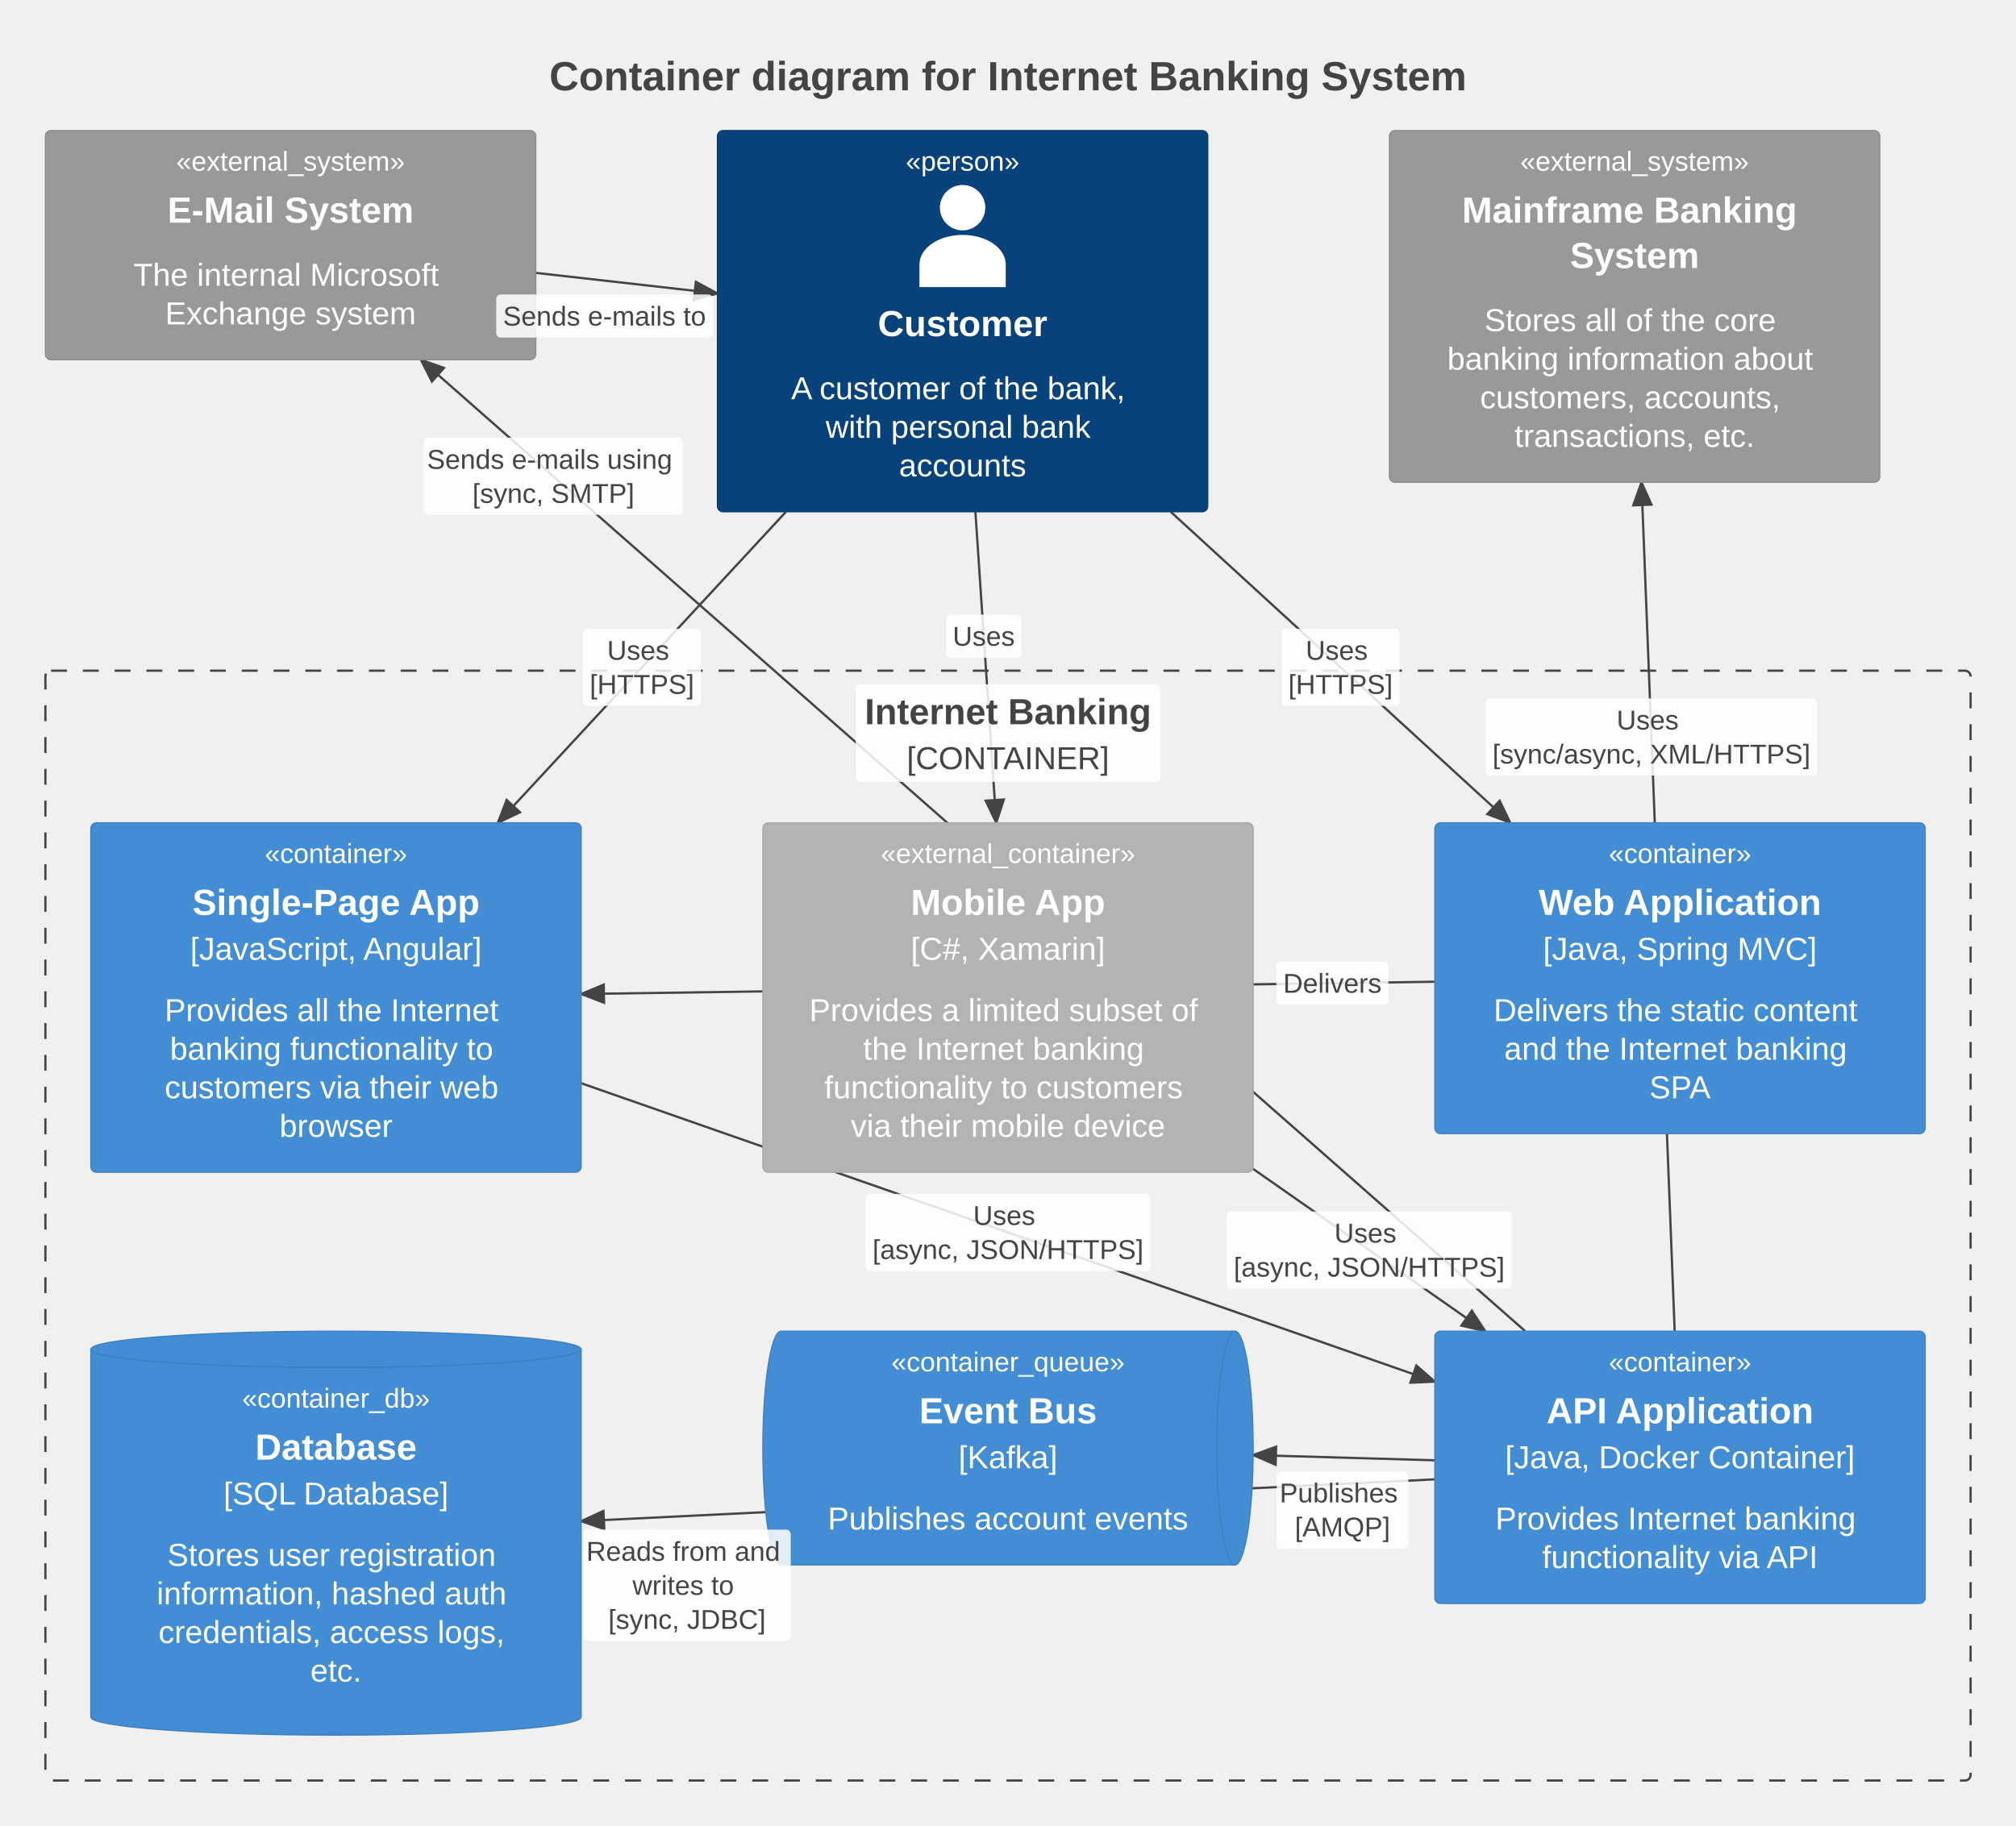
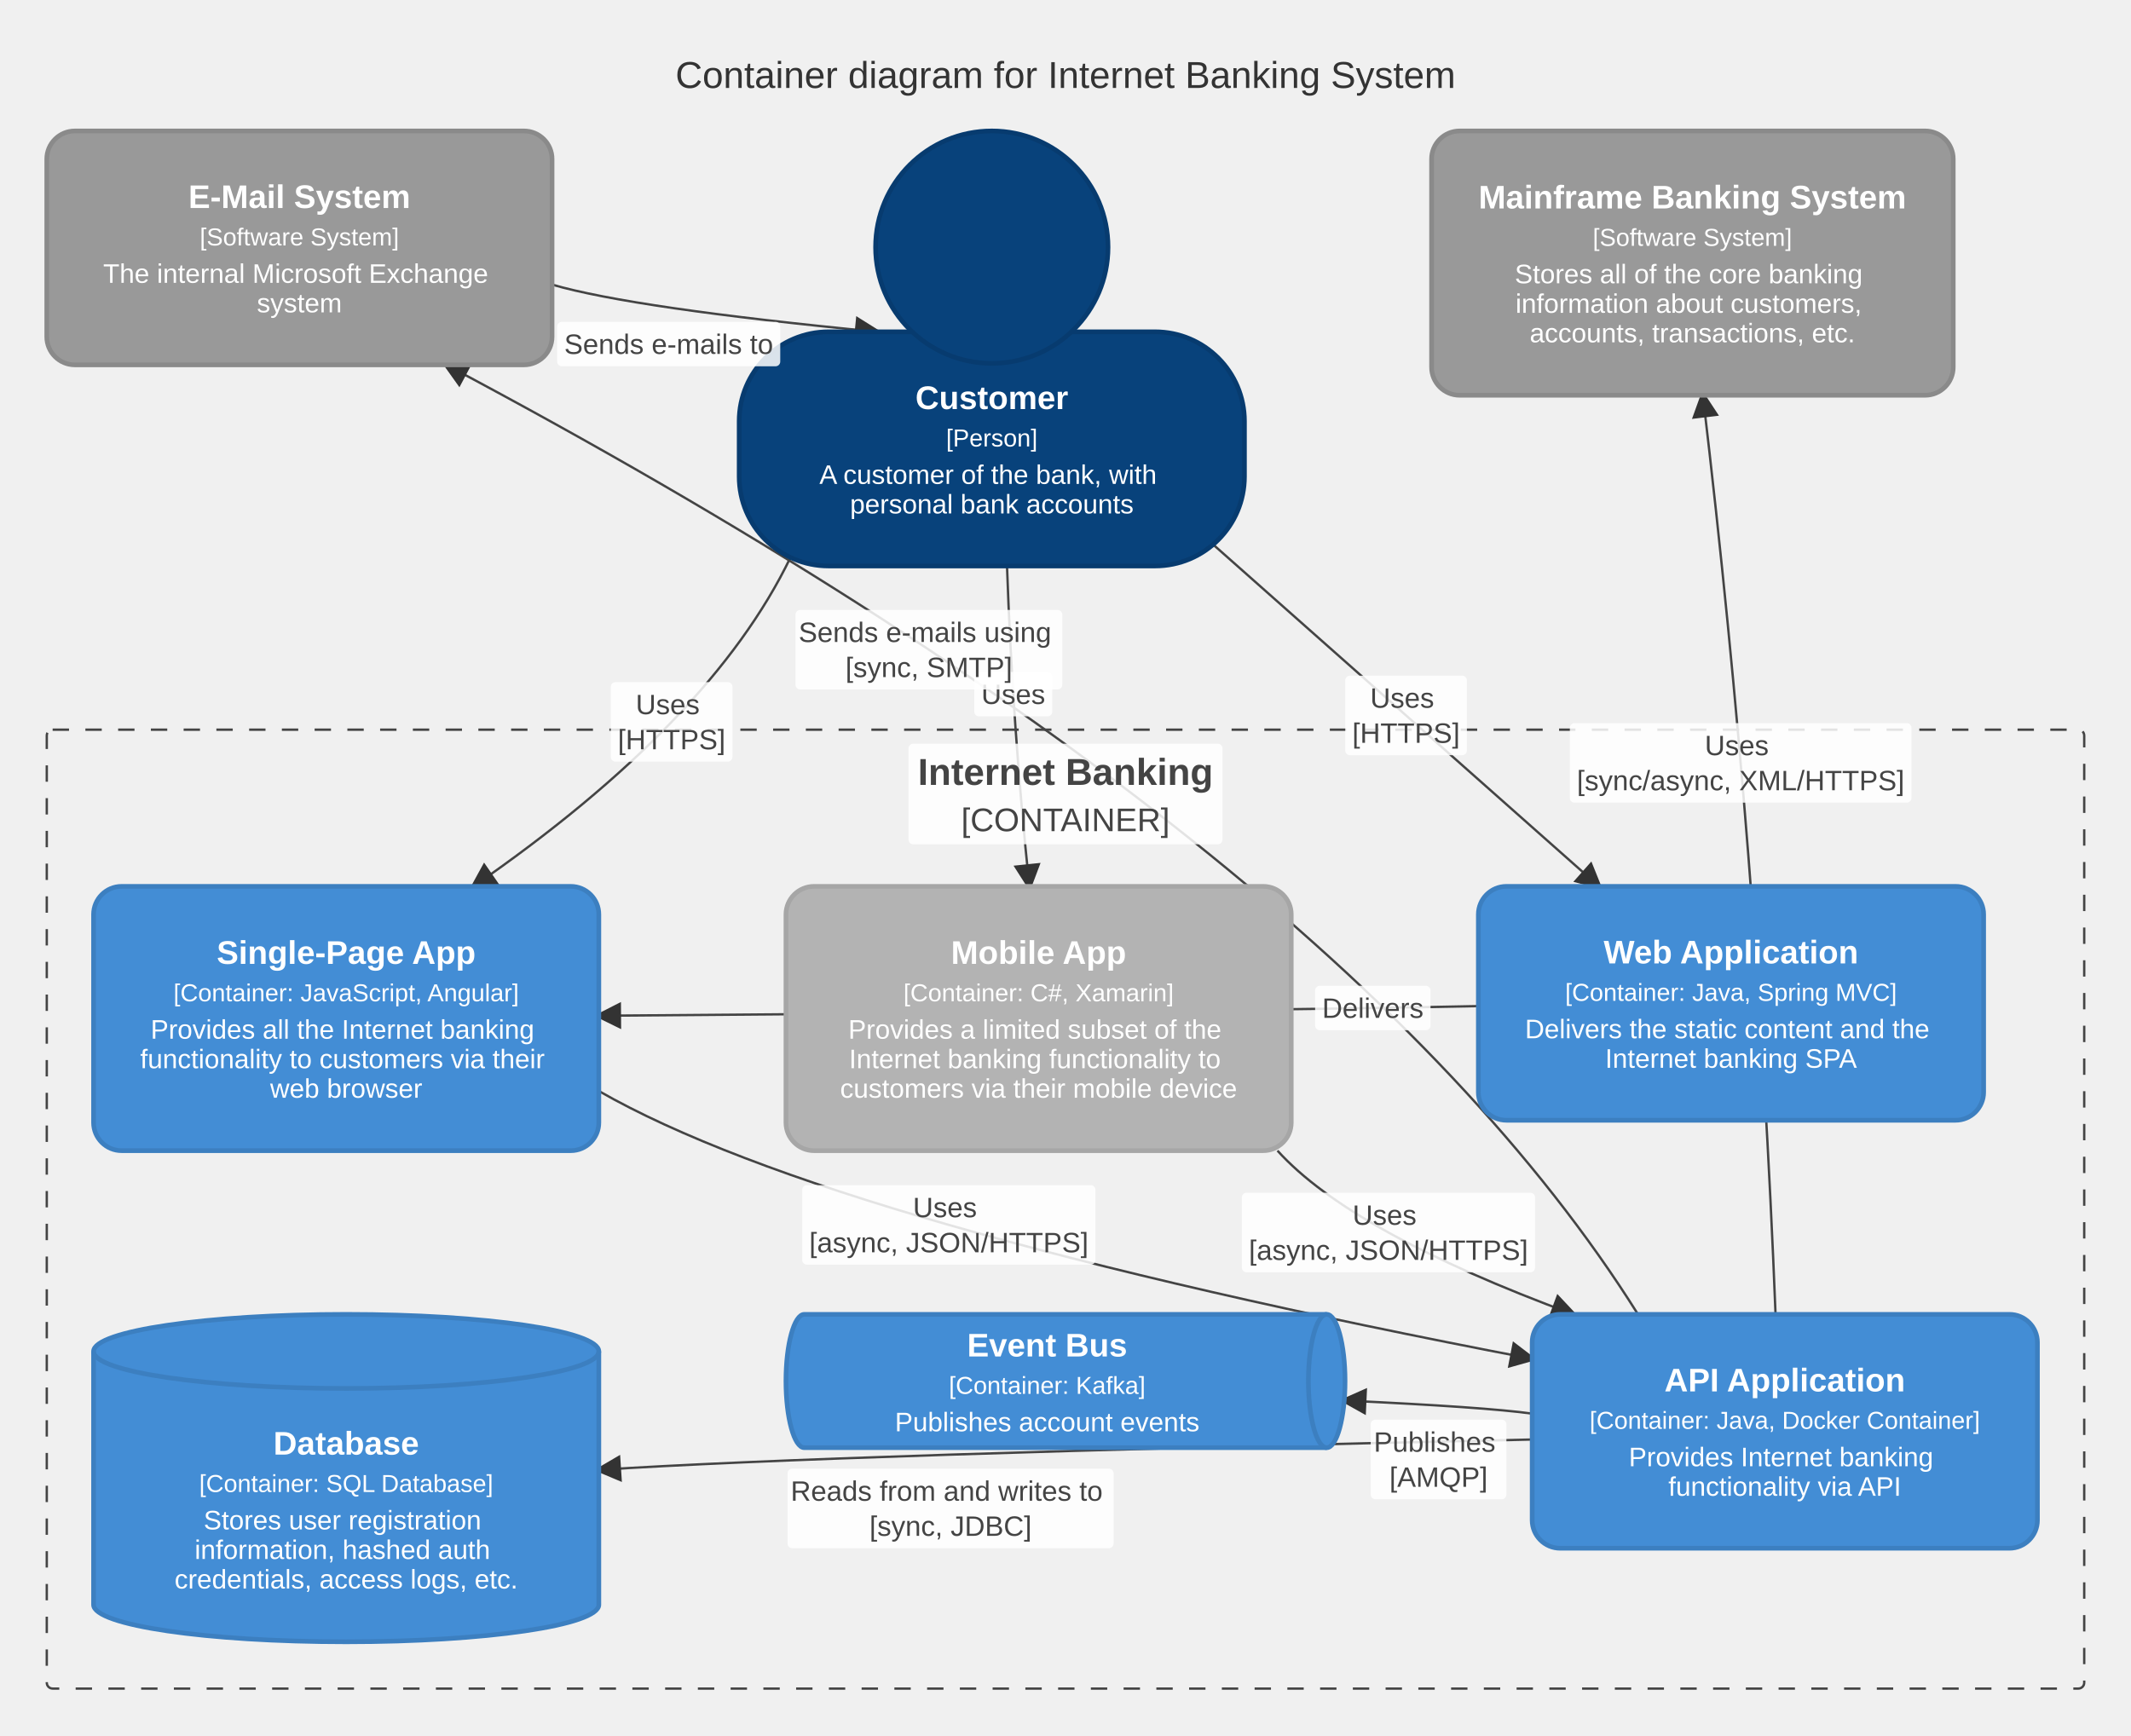
- <svg xmlns="http://www.w3.org/2000/svg" id="my-svg" width="100%" class="c4" style="max-width: 888px; background-color: white;" viewBox="-20 -17.5 888 804.5" role="graphics-document document" aria-roledescription="c4">
+ <svg xmlns="http://www.w3.org/2000/svg" id="my-svg" width="100%" class="c4" style="max-width: 911px; background-color: white;" viewBox="-20 -16 911 742" role="graphics-document document" aria-roledescription="c4">
  <style>#my-svg{font-family:"trebuchet ms", verdana, arial, sans-serif;font-size:16px;}#my-svg text{font-family:"trebuchet ms", verdana, arial, sans-serif;}</style>
  <g>
    <g class="c4-boundaries">
      <g class="c4-boundary">
-         <rect x="0" y="278" width="848" height="489" rx="2.5" ry="2.5" fill="none" stroke="#444444" stroke-width="1" stroke-dasharray="7 7" />
+         <rect x="0" y="296" width="871" height="410" rx="2.5" ry="2.5" fill="none" stroke="#444444" stroke-width="1" stroke-dasharray="7 7" />
      </g>
    </g>
    <g class="c4-rels">
-       <path d="M495.689,208L638.594,338.92" fill="none" stroke="#444444" stroke-width="1" />
-       <path d="M645.23,345L635.154,341.194L640.558,335.295Z" fill="#444444" stroke="#444444" stroke-width="1" />
-       <path d="M326.201,208L205.431,338.397" fill="none" stroke="#444444" stroke-width="1" />
-       <path d="M199.315,345L203.176,334.945L209.045,340.381Z" fill="#444444" stroke="#444444" stroke-width="1" />
-       <path d="M409.638,208L418.23,336.02" fill="none" stroke="#444444" stroke-width="1" />
-       <path d="M418.832,345L414.172,335.29L422.154,334.755Z" fill="#444444" stroke="#444444" stroke-width="1" />
-       <path d="M612,415.051L244.999,420.32" fill="none" stroke="#444444" stroke-width="1" />
-       <path d="M236,420.449L245.942,416.306L246.056,424.305Z" fill="#444444" stroke="#444444" stroke-width="1" />
-       <path d="M236,459.764L603.504,588.266" fill="none" stroke="#444444" stroke-width="1" />
-       <path d="M612,591.236L601.24,591.712L603.881,584.16Z" fill="#444444" stroke="#444444" stroke-width="1" />
-       <path d="M532,497.527L626.827,563.842" fill="none" stroke="#444444" stroke-width="1" />
-       <path d="M634.203,569L623.716,566.547L628.3,559.991Z" fill="#444444" stroke="#444444" stroke-width="1" />
-       <path d="M244.989,652.269L612,634.291" fill="none" stroke="#444444" stroke-width="1" />
-       <path d="M236,652.709L245.792,648.225L246.184,656.215Z" fill="#444444" stroke="#444444" stroke-width="1" />
-       <path d="M612,625.899L540.996,623.86" fill="none" stroke="#444444" stroke-width="1" />
-       <path d="M532,623.601L542.111,619.89L541.881,627.887Z" fill="#444444" stroke="#444444" stroke-width="1" />
-       <path d="M216,102.723L287.057,110.765" fill="none" stroke="#444444" stroke-width="1" />
-       <path d="M296,111.777L285.614,114.627L286.513,106.678Z" fill="#444444" stroke="#444444" stroke-width="1" />
-       <path d="M651.811,569L172.15,146.945" fill="none" stroke="#444444" stroke-width="1" />
-       <path d="M165.393,141L175.543,144.603L170.258,150.609Z" fill="#444444" stroke="#444444" stroke-width="1" />
-       <path d="M717.654,569L703.382,203.993" fill="none" stroke="#444444" stroke-width="1" />
-       <path d="M703.03,195L707.418,204.836L699.424,205.149Z" fill="#444444" stroke="#444444" stroke-width="1" />
+       <path d="M498.609,216.83L663.571,363" fill="none" stroke="#444444" stroke-width="1" />
+       <path d="M664.32,363.663L653.519,360.774L660.151,353.289Z" fill="#333" stroke="#333" stroke-width="1" />
+       <path d="M317.926,222.348C295.343,269.232,250.178,316.116,182.429,363" fill="none" stroke="#444444" stroke-width="1" />
+       <path d="M181.607,363.569L186.985,353.767L192.675,361.99Z" fill="#333" stroke="#333" stroke-width="1" />
+       <path d="M410.492,226C412.086,271.667,415.274,317.333,420.056,363" fill="none" stroke="#444444" stroke-width="1" />
+       <path d="M420.16,363.995L414.146,354.57L424.091,353.528Z" fill="#333" stroke="#333" stroke-width="1" />
+       <path d="M612,414.186C549.333,415.562,424,416.938,236,418.314" fill="none" stroke="#444444" stroke-width="1" />
+       <path d="M235,418.322L244.963,413.248L245.036,423.248Z" fill="#333" stroke="#333" stroke-width="1" />
+       <path d="M236,450.495C302.5,488.665,435.5,526.835,635,565.005" fill="none" stroke="#444444" stroke-width="1" />
+       <path d="M635.982,565.193L625.221,568.225L627.1,558.403Z" fill="#333" stroke="#333" stroke-width="1" />
+       <path d="M526.116,476C547.202,499.333,589.374,522.667,652.632,546" fill="none" stroke="#444444" stroke-width="1" />
+       <path d="M653.57,546.346L642.458,547.576L645.918,538.194Z" fill="#333" stroke="#333" stroke-width="1" />
+       <path d="M236,612.488C302.5,608.163,435.5,603.837,635,599.512" fill="none" stroke="#444444" stroke-width="1" />
+       <path d="M235.002,612.553L244.657,606.914L245.306,616.893Z" fill="#333" stroke="#333" stroke-width="1" />
+       <path d="M635,588.449C621.61,586.576,594.829,584.704,554.658,582.831" fill="none" stroke="#444444" stroke-width="1" />
+       <path d="M553.659,582.785L563.881,578.256L563.415,588.245Z" fill="#333" stroke="#333" stroke-width="1" />
+       <path d="M216,105.689C239.155,112.417,285.466,119.144,354.933,125.872" fill="none" stroke="#444444" stroke-width="1" />
+       <path d="M355.928,125.968L345.493,129.981L346.457,120.028Z" fill="#333" stroke="#333" stroke-width="1" />
+       <path d="M680.253,546C595.335,410.667,425.5,275.333,170.747,140" fill="none" stroke="#444444" stroke-width="1" />
+       <path d="M169.864,139.531L181.041,139.807L176.349,148.638Z" fill="#333" stroke="#333" stroke-width="1" />
+       <path d="M739.046,546C733.866,415,723.507,284,707.968,153" fill="none" stroke="#444444" stroke-width="1" />
+       <path d="M707.85,152.007L713.993,161.348L704.063,162.526Z" fill="#333" stroke="#333" stroke-width="1" />
    </g>
    <g class="c4-boundary-titles">
      <g class="c4-boundary-title">
-         <rect x="356.88" y="284" width="134.24" height="43" rx="2" ry="2" fill="white" stroke="none" opacity="0.85" />
-         <text x="424" y="301.6" text-anchor="middle" font-size="16" fill="#444444" font-weight="bold">Internet Banking</text>
-         <text x="424" y="321.4" text-anchor="middle" font-size="14" fill="#444444">[CONTAINER]</text>
+         <rect x="368.38" y="302" width="134.24" height="43" rx="2" ry="2" fill="white" stroke="none" opacity="0.85" />
+         <text x="435.5" y="319.6" text-anchor="middle" font-size="16" fill="#444444" font-weight="bold">Internet Banking</text>
+         <text x="435.5" y="339.4" text-anchor="middle" font-size="14" fill="#444444">[CONTAINER]</text>
      </g>
    </g>
    <g class="c4-shapes">
-       <g class="c4-shape">
-         <rect x="0" y="40" width="216" height="101" rx="2.5" ry="2.5" fill="#999999" stroke="#8A8A8A" stroke-width="0.5" />
-         <text x="108" y="57.7" text-anchor="middle" font-size="12" fill="#FFFFFF">«external_system»</text>
-         <text x="108" y="80.6" text-anchor="middle" font-size="16" fill="#FFFFFF" font-weight="bold">E-Mail System</text>
-         <text x="108" y="108.4" text-anchor="middle" font-size="14" fill="#FFFFFF">
-           <tspan x="108" y="108.4">The internal Microsoft</tspan>
-           <tspan x="108" y="125.4">Exchange system</tspan>
+       <g class="c4-shape c4-external_system">
+         <rect x="0" y="40" width="216" height="100" rx="12" ry="12" fill="#999999" stroke="#8A8A8A" stroke-width="2" />
+         <text class="c4-name" x="108" y="72.936" text-anchor="middle" font-size="14" fill="#FFFFFF" font-weight="bold">E-Mail System</text>
+         <text class="c4-type" x="108" y="88.936" text-anchor="middle" font-size="10.5" fill="#FFFFFF">[Software System]</text>
+         <text class="c4-descr" x="108" y="104.936" text-anchor="middle" font-size="11.48" fill="#FFFFFF">
+           <tspan x="108" y="104.936">The internal Microsoft Exchange</tspan>
+           <tspan x="108" y="117.564">system</tspan>
        </text>
      </g>
-       <g class="c4-shape">
-         <rect x="296" y="40" width="216" height="168" rx="2.5" ry="2.5" fill="#08427B" stroke="#073B6F" stroke-width="0.5" />
-         <path d="M414,74C414,79.523,409.523,84,404,84C398.477,84,394,79.523,394,74C394,68.477,398.477,64,404,64C409.523,64,414,68.477,414,74Z" fill="#FFFFFF" stroke="none" />
-         <path d="M385,109L385,99C385,91.82,393.507,86,404,86C414.493,86,423,91.82,423,99L423,109Z" fill="#FFFFFF" stroke="none" />
-         <text x="404" y="57.7" text-anchor="middle" font-size="12" fill="#FFFFFF">«person»</text>
-         <text x="404" y="130.6" text-anchor="middle" font-size="16" fill="#FFFFFF" font-weight="bold">Customer</text>
-         <text x="404" y="158.4" text-anchor="middle" font-size="14" fill="#FFFFFF">
-           <tspan x="404" y="158.4">A customer of the bank,</tspan>
-           <tspan x="404" y="175.4">with personal bank</tspan>
-           <tspan x="404" y="192.4">accounts</tspan>
+       <g class="c4-shape c4-person">
+         <rect x="296" y="125.872" width="216" height="100.128" rx="38.232" ry="38.232" fill="#08427B" stroke="#073B6F" stroke-width="2" />
+         <path d="M453.68,89.68C453.68,117.118,431.438,139.36,404,139.36C376.562,139.36,354.32,117.118,354.32,89.68C354.32,62.242,376.562,40,404,40C431.438,40,453.68,62.242,453.68,89.68Z" fill="#08427B" stroke="#073B6F" stroke-width="2" />
+         <text class="c4-name" x="404" y="158.909" text-anchor="middle" font-size="14" fill="#FFFFFF" font-weight="bold">Customer</text>
+         <text class="c4-type" x="404" y="174.909" text-anchor="middle" font-size="10.5" fill="#FFFFFF">[Person]</text>
+         <text class="c4-descr" x="404" y="190.909" text-anchor="middle" font-size="11.48" fill="#FFFFFF">
+           <tspan x="404" y="190.909">A customer of the bank, with</tspan>
+           <tspan x="404" y="203.537">personal bank accounts</tspan>
        </text>
      </g>
-       <g class="c4-shape">
-         <rect x="20" y="345" width="216" height="154" rx="2.5" ry="2.5" fill="#438DD5" stroke="#3C7FC0" stroke-width="0.5" />
-         <text x="128" y="362.7" text-anchor="middle" font-size="12" fill="#FFFFFF">«container»</text>
-         <text x="128" y="385.6" text-anchor="middle" font-size="16" fill="#FFFFFF" font-weight="bold">Single-Page App</text>
-         <text x="128" y="405.4" text-anchor="middle" font-size="14" fill="#FFFFFF">[JavaScript, Angular]</text>
-         <text x="128" y="432.4" text-anchor="middle" font-size="14" fill="#FFFFFF">
-           <tspan x="128" y="432.4">Provides all the Internet</tspan>
-           <tspan x="128" y="449.4">banking functionality to</tspan>
-           <tspan x="128" y="466.4">customers via their web</tspan>
-           <tspan x="128" y="483.4">browser</tspan>
+       <g class="c4-shape c4-container">
+         <rect x="20" y="363" width="216" height="113" rx="12" ry="12" fill="#438DD5" stroke="#3C7FC0" stroke-width="2" />
+         <text class="c4-name" x="128" y="396.122" text-anchor="middle" font-size="14" fill="#FFFFFF" font-weight="bold">Single-Page App</text>
+         <text class="c4-type" x="128" y="412.122" text-anchor="middle" font-size="10.5" fill="#FFFFFF">[Container: JavaScript, Angular]</text>
+         <text class="c4-descr" x="128" y="428.122" text-anchor="middle" font-size="11.48" fill="#FFFFFF">
+           <tspan x="128" y="428.122">Provides all the Internet banking</tspan>
+           <tspan x="128" y="440.75">functionality to customers via their</tspan>
+           <tspan x="128" y="453.378">web browser</tspan>
        </text>
      </g>
-       <g class="c4-shape">
-         <rect x="316" y="345" width="216" height="154" rx="2.5" ry="2.5" fill="#B3B3B3" stroke="#A6A6A6" stroke-width="0.5" />
-         <text x="424" y="362.7" text-anchor="middle" font-size="12" fill="#FFFFFF">«external_container»</text>
-         <text x="424" y="385.6" text-anchor="middle" font-size="16" fill="#FFFFFF" font-weight="bold">Mobile App</text>
-         <text x="424" y="405.4" text-anchor="middle" font-size="14" fill="#FFFFFF">[C#, Xamarin]</text>
-         <text x="424" y="432.4" text-anchor="middle" font-size="14" fill="#FFFFFF">
-           <tspan x="424" y="432.4">Provides a limited subset of</tspan>
-           <tspan x="424" y="449.4">the Internet banking</tspan>
-           <tspan x="424" y="466.4">functionality to customers</tspan>
-           <tspan x="424" y="483.4">via their mobile device</tspan>
+       <g class="c4-shape c4-external_container">
+         <rect x="316" y="363" width="216" height="113" rx="12" ry="12" fill="#B3B3B3" stroke="#A6A6A6" stroke-width="2" />
+         <text class="c4-name" x="424" y="396.122" text-anchor="middle" font-size="14" fill="#FFFFFF" font-weight="bold">Mobile App</text>
+         <text class="c4-type" x="424" y="412.122" text-anchor="middle" font-size="10.5" fill="#FFFFFF">[Container: C#, Xamarin]</text>
+         <text class="c4-descr" x="424" y="428.122" text-anchor="middle" font-size="11.48" fill="#FFFFFF">
+           <tspan x="424" y="428.122">Provides a limited subset of the</tspan>
+           <tspan x="424" y="440.75">Internet banking functionality to</tspan>
+           <tspan x="424" y="453.378">customers via their mobile device</tspan>
        </text>
      </g>
-       <g class="c4-shape">
-         <rect x="612" y="345" width="216" height="137" rx="2.5" ry="2.5" fill="#438DD5" stroke="#3C7FC0" stroke-width="0.5" />
-         <text x="720" y="362.7" text-anchor="middle" font-size="12" fill="#FFFFFF">«container»</text>
-         <text x="720" y="385.6" text-anchor="middle" font-size="16" fill="#FFFFFF" font-weight="bold">Web Application</text>
-         <text x="720" y="405.4" text-anchor="middle" font-size="14" fill="#FFFFFF">[Java, Spring MVC]</text>
-         <text x="720" y="432.4" text-anchor="middle" font-size="14" fill="#FFFFFF">
-           <tspan x="720" y="432.4">Delivers the static content</tspan>
-           <tspan x="720" y="449.4">and the Internet banking</tspan>
-           <tspan x="720" y="466.4">SPA</tspan>
+       <g class="c4-shape c4-container">
+         <rect x="612" y="363" width="216" height="100" rx="12" ry="12" fill="#438DD5" stroke="#3C7FC0" stroke-width="2" />
+         <text class="c4-name" x="720" y="395.936" text-anchor="middle" font-size="14" fill="#FFFFFF" font-weight="bold">Web Application</text>
+         <text class="c4-type" x="720" y="411.936" text-anchor="middle" font-size="10.5" fill="#FFFFFF">[Container: Java, Spring MVC]</text>
+         <text class="c4-descr" x="720" y="427.936" text-anchor="middle" font-size="11.48" fill="#FFFFFF">
+           <tspan x="720" y="427.936">Delivers the static content and the</tspan>
+           <tspan x="720" y="440.564">Internet banking SPA</tspan>
        </text>
      </g>
-       <g class="c4-shape">
-         <path d="M20,577C20,572.582,68.353,569,128,569C187.647,569,236,572.582,236,577L236,739C236,743.418,187.647,747,128,747C68.353,747,20,743.418,20,739Z" fill="#438DD5" stroke="#3C7FC0" stroke-width="0.5" />
-         <path d="M20,577C20,581.418,68.353,585,128,585C187.647,585,236,581.418,236,577" fill="none" stroke="#3C7FC0" stroke-width="0.5" />
-         <text x="128" y="602.7" text-anchor="middle" font-size="12" fill="#FFFFFF">«container_db»</text>
-         <text x="128" y="625.6" text-anchor="middle" font-size="16" fill="#FFFFFF" font-weight="bold">Database</text>
-         <text x="128" y="645.4" text-anchor="middle" font-size="14" fill="#FFFFFF">[SQL Database]</text>
-         <text x="128" y="672.4" text-anchor="middle" font-size="14" fill="#FFFFFF">
-           <tspan x="128" y="672.4">Stores user registration</tspan>
-           <tspan x="128" y="689.4">information, hashed auth</tspan>
-           <tspan x="128" y="706.4">credentials, access logs,</tspan>
-           <tspan x="128" y="723.4">etc.</tspan>
+       <g class="c4-shape c4-container_db">
+         <path d="M20,561.836C20,553.09,68.353,546,128,546C187.647,546,236,553.09,236,561.836L236,670.164C236,678.91,187.647,686,128,686C68.353,686,20,678.91,20,670.164Z" fill="#438DD5" stroke="#3C7FC0" stroke-width="2" />
+         <path d="M20,561.836C20,570.582,68.353,577.672,128,577.672C187.647,577.672,236,570.582,236,561.836" fill="none" stroke="#3C7FC0" stroke-width="2" />
+         <text class="c4-name" x="128" y="605.955" text-anchor="middle" font-size="14" fill="#FFFFFF" font-weight="bold">Database</text>
+         <text class="c4-type" x="128" y="621.955" text-anchor="middle" font-size="10.5" fill="#FFFFFF">[Container: SQL Database]</text>
+         <text class="c4-descr" x="128" y="637.955" text-anchor="middle" font-size="11.48" fill="#FFFFFF">
+           <tspan x="128" y="637.955">Stores user registration</tspan>
+           <tspan x="128" y="650.583">information, hashed auth</tspan>
+           <tspan x="128" y="663.211">credentials, access logs, etc.</tspan>
        </text>
      </g>
-       <g class="c4-shape">
-         <path d="M324,569L524,569C528.418,569,532,592.057,532,620.5C532,648.943,528.418,672,524,672L324,672C319.582,672,316,648.943,316,620.5C316,592.057,319.582,569,324,569Z" fill="#438DD5" stroke="#3C7FC0" stroke-width="0.5" />
-         <path d="M524,672C519.582,672,516,648.943,516,620.5C516,592.057,519.582,569,524,569" fill="none" stroke="#3C7FC0" stroke-width="0.5" />
-         <text x="424" y="586.7" text-anchor="middle" font-size="12" fill="#FFFFFF">«container_queue»</text>
-         <text x="424" y="609.6" text-anchor="middle" font-size="16" fill="#FFFFFF" font-weight="bold">Event Bus</text>
-         <text x="424" y="629.4" text-anchor="middle" font-size="14" fill="#FFFFFF">[Kafka]</text>
-         <text x="424" y="656.4" text-anchor="middle" font-size="14" fill="#FFFFFF">Publishes account events</text>
+       <g class="c4-shape c4-container_queue">
+         <path d="M323.83,546L547.17,546C551.495,546,555,558.76,555,574.5C555,590.24,551.495,603,547.17,603L323.83,603C319.505,603,316,590.24,316,574.5C316,558.76,319.505,546,323.83,546Z" fill="#438DD5" stroke="#3C7FC0" stroke-width="2" />
+         <path d="M547.17,603C542.846,603,539.341,590.24,539.341,574.5C539.341,558.76,542.846,546,547.17,546" fill="none" stroke="#3C7FC0" stroke-width="2" />
+         <text class="c4-name" x="427.67" y="564" text-anchor="middle" font-size="14" fill="#FFFFFF" font-weight="bold">Event Bus</text>
+         <text class="c4-type" x="427.67" y="580" text-anchor="middle" font-size="10.5" fill="#FFFFFF">[Container: Kafka]</text>
+         <text class="c4-descr" x="427.67" y="596" text-anchor="middle" font-size="11.48" fill="#FFFFFF">Publishes account events</text>
      </g>
-       <g class="c4-shape">
-         <rect x="612" y="569" width="216" height="120" rx="2.5" ry="2.5" fill="#438DD5" stroke="#3C7FC0" stroke-width="0.5" />
-         <text x="720" y="586.7" text-anchor="middle" font-size="12" fill="#FFFFFF">«container»</text>
-         <text x="720" y="609.6" text-anchor="middle" font-size="16" fill="#FFFFFF" font-weight="bold">API Application</text>
-         <text x="720" y="629.4" text-anchor="middle" font-size="14" fill="#FFFFFF">[Java, Docker Container]</text>
-         <text x="720" y="656.4" text-anchor="middle" font-size="14" fill="#FFFFFF">
-           <tspan x="720" y="656.4">Provides Internet banking</tspan>
-           <tspan x="720" y="673.4">functionality via API</tspan>
+       <g class="c4-shape c4-container">
+         <rect x="635" y="546" width="216" height="100" rx="12" ry="12" fill="#438DD5" stroke="#3C7FC0" stroke-width="2" />
+         <text class="c4-name" x="743" y="578.936" text-anchor="middle" font-size="14" fill="#FFFFFF" font-weight="bold">API Application</text>
+         <text class="c4-type" x="743" y="594.936" text-anchor="middle" font-size="10.5" fill="#FFFFFF">[Container: Java, Docker Container]</text>
+         <text class="c4-descr" x="743" y="610.936" text-anchor="middle" font-size="11.48" fill="#FFFFFF">
+           <tspan x="743" y="610.936">Provides Internet banking</tspan>
+           <tspan x="743" y="623.564">functionality via API</tspan>
        </text>
      </g>
-       <g class="c4-shape">
-         <rect x="592" y="40" width="216" height="155" rx="2.5" ry="2.5" fill="#999999" stroke="#8A8A8A" stroke-width="0.5" />
-         <text x="700" y="57.7" text-anchor="middle" font-size="12" fill="#FFFFFF">«external_system»</text>
-         <text x="700" y="80.6" text-anchor="middle" font-size="16" fill="#FFFFFF" font-weight="bold">
-           <tspan x="700" y="80.6">Mainframe Banking</tspan>
-           <tspan x="700" y="100.6">System</tspan>
-         </text>
-         <text x="700" y="128.4" text-anchor="middle" font-size="14" fill="#FFFFFF">
-           <tspan x="700" y="128.4">Stores all of the core</tspan>
-           <tspan x="700" y="145.4">banking information about</tspan>
-           <tspan x="700" y="162.4">customers, accounts,</tspan>
-           <tspan x="700" y="179.4">transactions, etc.</tspan>
+       <g class="c4-shape c4-external_system">
+         <rect x="592" y="40" width="223" height="113" rx="12" ry="12" fill="#999999" stroke="#8A8A8A" stroke-width="2" />
+         <text class="c4-name" x="703.5" y="73.122" text-anchor="middle" font-size="14" fill="#FFFFFF" font-weight="bold">Mainframe Banking System</text>
+         <text class="c4-type" x="703.5" y="89.122" text-anchor="middle" font-size="10.5" fill="#FFFFFF">[Software System]</text>
+         <text class="c4-descr" x="703.5" y="105.122" text-anchor="middle" font-size="11.48" fill="#FFFFFF">
+           <tspan x="703.5" y="105.122">Stores all of the core banking</tspan>
+           <tspan x="703.5" y="117.75">information about customers,</tspan>
+           <tspan x="703.5" y="130.378">accounts, transactions, etc.</tspan>
        </text>
      </g>
    </g>
    <g class="c4-rel-labels">
-       <rect x="544.455" y="259.5" width="52.008" height="34" rx="2" ry="2" fill="white" stroke="none" opacity="0.85" />
-       <text x="570.459" y="273.2" text-anchor="middle" font-size="12" fill="#444444">
-         <tspan x="570.459" y="273.2">Uses</tspan>
-         <tspan x="570.459" y="288.2">[HTTPS]</tspan>
+       <rect x="555.086" y="272.915" width="52.008" height="34" rx="2" ry="2" fill="white" stroke="none" opacity="0.85" />
+       <text x="581.09" y="286.615" text-anchor="middle" font-size="12" fill="#444444">
+         <tspan x="581.09" y="286.615">Uses</tspan>
+         <tspan x="581.09" y="301.615">[HTTPS]</tspan>
      </text>
-       <rect x="236.754" y="259.5" width="52.008" height="34" rx="2" ry="2" fill="white" stroke="none" opacity="0.85" />
-       <text x="262.758" y="273.2" text-anchor="middle" font-size="12" fill="#444444">
-         <tspan x="262.758" y="273.2">Uses</tspan>
-         <tspan x="262.758" y="288.2">[HTTPS]</tspan>
+       <rect x="241.111" y="275.674" width="52.008" height="34" rx="2" ry="2" fill="white" stroke="none" opacity="0.85" />
+       <text x="267.115" y="289.374" text-anchor="middle" font-size="12" fill="#444444">
+         <tspan x="267.115" y="289.374">Uses</tspan>
+         <tspan x="267.115" y="304.374">[HTTPS]</tspan>
      </text>
-       <rect x="396.647" y="253.3" width="33.336" height="19" rx="2" ry="2" fill="white" stroke="none" opacity="0.85" />
-       <text x="413.315" y="267" text-anchor="middle" font-size="12" fill="#444444">Uses</text>
-       <rect x="542.214" y="406.199" width="49.332" height="19" rx="2" ry="2" fill="white" stroke="none" opacity="0.85" />
-       <text x="566.88" y="419.899" text-anchor="middle" font-size="12" fill="#444444">Delivers</text>
-       <rect x="361.318" y="508.5" width="125.364" height="34" rx="2" ry="2" fill="white" stroke="none" opacity="0.85" />
-       <text x="424" y="522.2" text-anchor="middle" font-size="12" fill="#444444">
-         <tspan x="424" y="522.2">Uses</tspan>
-         <tspan x="424" y="537.2">[async, JSON/HTTPS]</tspan>
+       <rect x="396.502" y="271.3" width="33.336" height="19" rx="2" ry="2" fill="white" stroke="none" opacity="0.85" />
+       <text x="413.17" y="285" text-anchor="middle" font-size="12" fill="#444444">Uses</text>
+       <rect x="542.214" y="405.511" width="49.332" height="19" rx="2" ry="2" fill="white" stroke="none" opacity="0.85" />
+       <text x="566.88" y="419.211" text-anchor="middle" font-size="12" fill="#444444">Delivers</text>
+       <rect x="322.943" y="490.75" width="125.364" height="34" rx="2" ry="2" fill="white" stroke="none" opacity="0.85" />
+       <text x="385.625" y="504.45" text-anchor="middle" font-size="12" fill="#444444">
+         <tspan x="385.625" y="504.45">Uses</tspan>
+         <tspan x="385.625" y="519.45">[async, JSON/HTTPS]</tspan>
      </text>
-       <rect x="520.419" y="516.264" width="125.364" height="34" rx="2" ry="2" fill="white" stroke="none" opacity="0.85" />
-       <text x="583.101" y="529.964" text-anchor="middle" font-size="12" fill="#444444">
-         <tspan x="583.101" y="529.964">Uses</tspan>
-         <tspan x="583.101" y="544.964">[async, JSON/HTTPS]</tspan>
+       <rect x="510.877" y="494" width="125.364" height="34" rx="2" ry="2" fill="white" stroke="none" opacity="0.85" />
+       <text x="573.559" y="507.7" text-anchor="middle" font-size="12" fill="#444444">
+         <tspan x="573.559" y="507.7">Uses</tspan>
+         <tspan x="573.559" y="522.7">[async, JSON/HTTPS]</tspan>
      </text>
-       <rect x="236.928" y="656.463" width="91.368" height="49" rx="2" ry="2" fill="white" stroke="none" opacity="0.85" />
-       <text x="282.612" y="670.163" text-anchor="middle" font-size="12" fill="#444444">
-         <tspan x="282.612" y="670.163">Reads from and</tspan>
-         <tspan x="282.612" y="685.163">writes to</tspan>
-         <tspan x="282.612" y="700.163">[sync, JDBC]</tspan>
+       <rect x="316.683" y="611.988" width="139.38" height="34" rx="2" ry="2" fill="white" stroke="none" opacity="0.85" />
+       <text x="386.373" y="625.688" text-anchor="middle" font-size="12" fill="#444444">
+         <tspan x="386.373" y="625.688">Reads from and writes to</tspan>
+         <tspan x="386.373" y="640.688">[sync, JDBC]</tspan>
      </text>
-       <rect x="542.33" y="630.741" width="58.02" height="34" rx="2" ry="2" fill="white" stroke="none" opacity="0.85" />
-       <text x="571.34" y="644.441" text-anchor="middle" font-size="12" fill="#444444">
-         <tspan x="571.34" y="644.441">Publishes</tspan>
-         <tspan x="571.34" y="659.441">[AMQP]</tspan>
+       <rect x="565.967" y="591.032" width="58.02" height="34" rx="2" ry="2" fill="white" stroke="none" opacity="0.85" />
+       <text x="594.977" y="604.732" text-anchor="middle" font-size="12" fill="#444444">
+         <tspan x="594.977" y="604.732">Publishes</tspan>
+         <tspan x="594.977" y="619.732">[AMQP]</tspan>
      </text>
-       <rect x="198.575" y="112.246" width="95.364" height="19" rx="2" ry="2" fill="white" stroke="none" opacity="0.85" />
-       <text x="246.257" y="125.946" text-anchor="middle" font-size="12" fill="#444444">Sends e-mails to</text>
-       <rect x="166.745" y="175.36" width="114.036" height="34" rx="2" ry="2" fill="white" stroke="none" opacity="0.85" />
-       <text x="223.763" y="189.06" text-anchor="middle" font-size="12" fill="#444444">
-         <tspan x="223.763" y="189.06">Sends e-mails using</tspan>
-         <tspan x="223.763" y="204.06">[sync, SMTP]</tspan>
+       <rect x="218.19" y="121.62" width="95.364" height="19" rx="2" ry="2" fill="white" stroke="none" opacity="0.85" />
+       <text x="265.872" y="135.32" text-anchor="middle" font-size="12" fill="#444444">Sends e-mails to</text>
+       <rect x="320.079" y="244.8" width="114.036" height="34" rx="2" ry="2" fill="white" stroke="none" opacity="0.85" />
+       <text x="377.097" y="258.5" text-anchor="middle" font-size="12" fill="#444444">
+         <tspan x="377.097" y="258.5">Sends e-mails using</tspan>
+         <tspan x="377.097" y="273.5">[sync, SMTP]</tspan>
      </text>
-       <rect x="634.397" y="290.2" width="146.04" height="34" rx="2" ry="2" fill="white" stroke="none" opacity="0.85" />
-       <text x="707.417" y="303.9" text-anchor="middle" font-size="12" fill="#444444">
-         <tspan x="707.417" y="303.9">Uses</tspan>
-         <tspan x="707.417" y="318.9">[sync/async, XML/HTTPS]</tspan>
+       <rect x="651.109" y="293.2" width="146.04" height="34" rx="2" ry="2" fill="white" stroke="none" opacity="0.85" />
+       <text x="724.129" y="306.9" text-anchor="middle" font-size="12" fill="#444444">
+         <tspan x="724.129" y="306.9">Uses</tspan>
+         <tspan x="724.129" y="321.9">[sync/async, XML/HTTPS]</tspan>
      </text>
    </g>
    <g class="c4-title">
-       <text class="c4-title" x="424" y="22.3" text-anchor="middle" font-size="18" fill="#444444" font-weight="bold">Container diagram for Internet Banking System</text>
+       <text class="c4-title" x="435.5" y="21.6" text-anchor="middle" font-size="16" fill="#333">Container diagram for Internet Banking System</text>
    </g>
  </g>
</svg>
